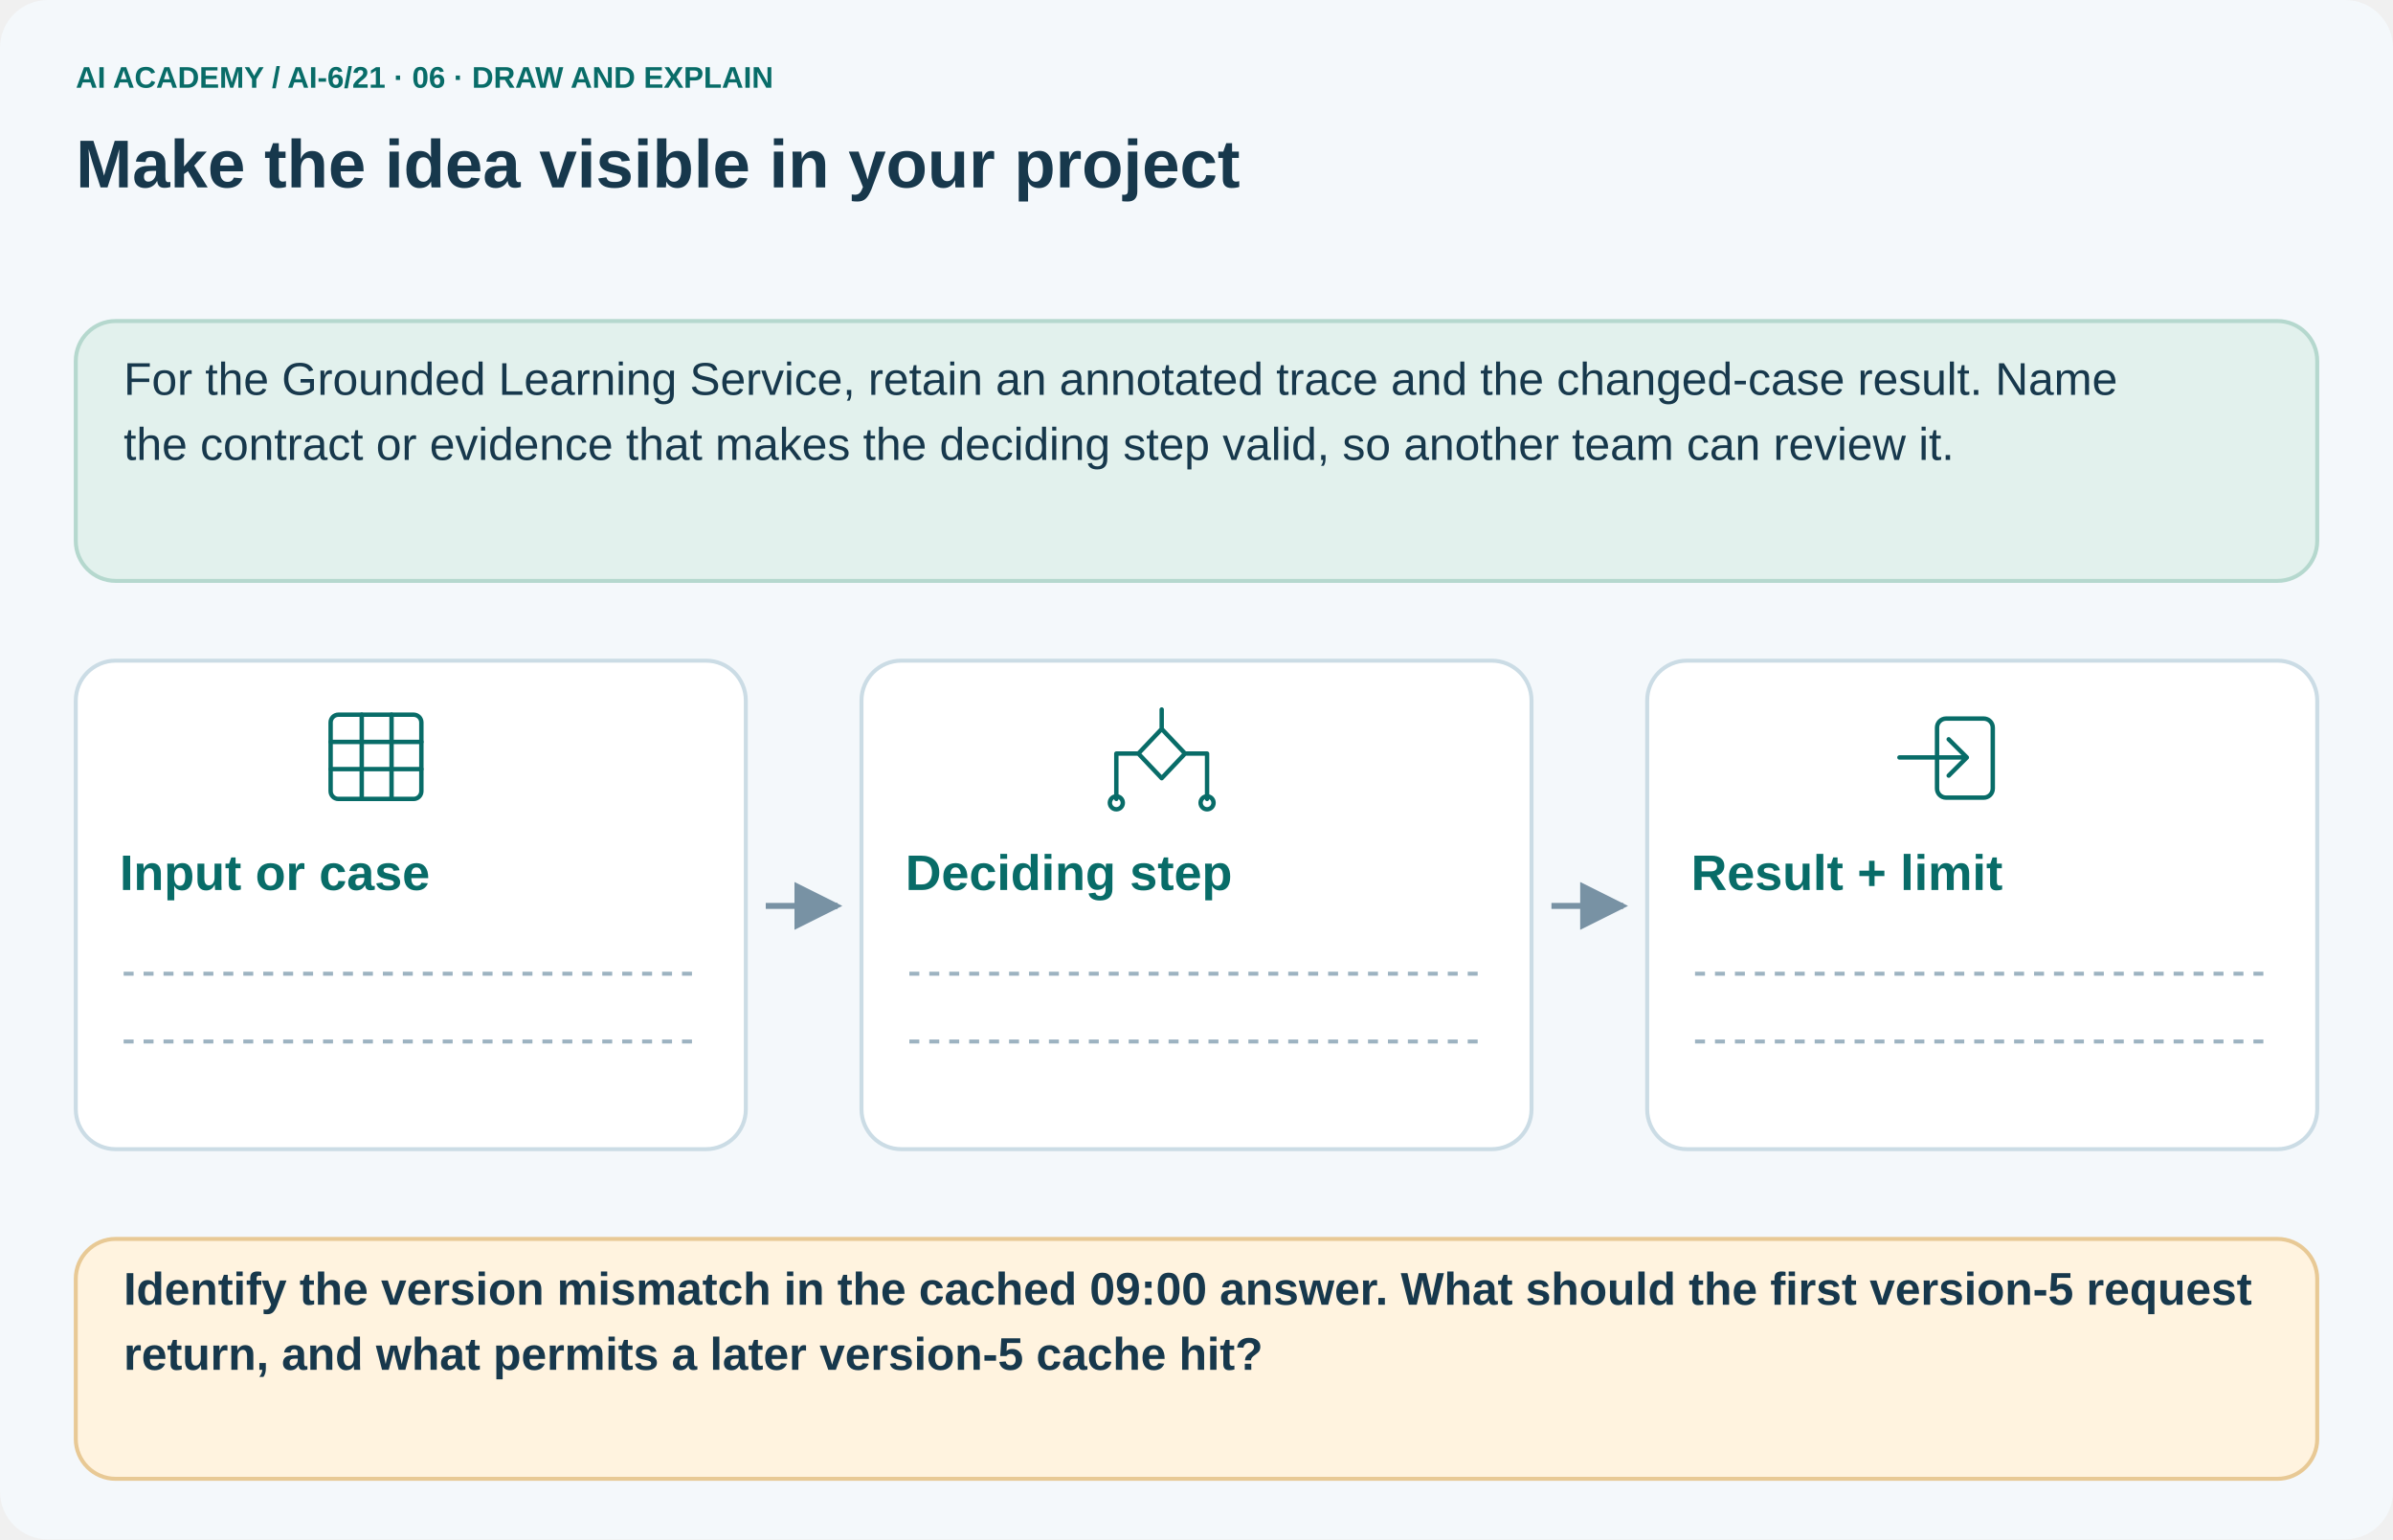
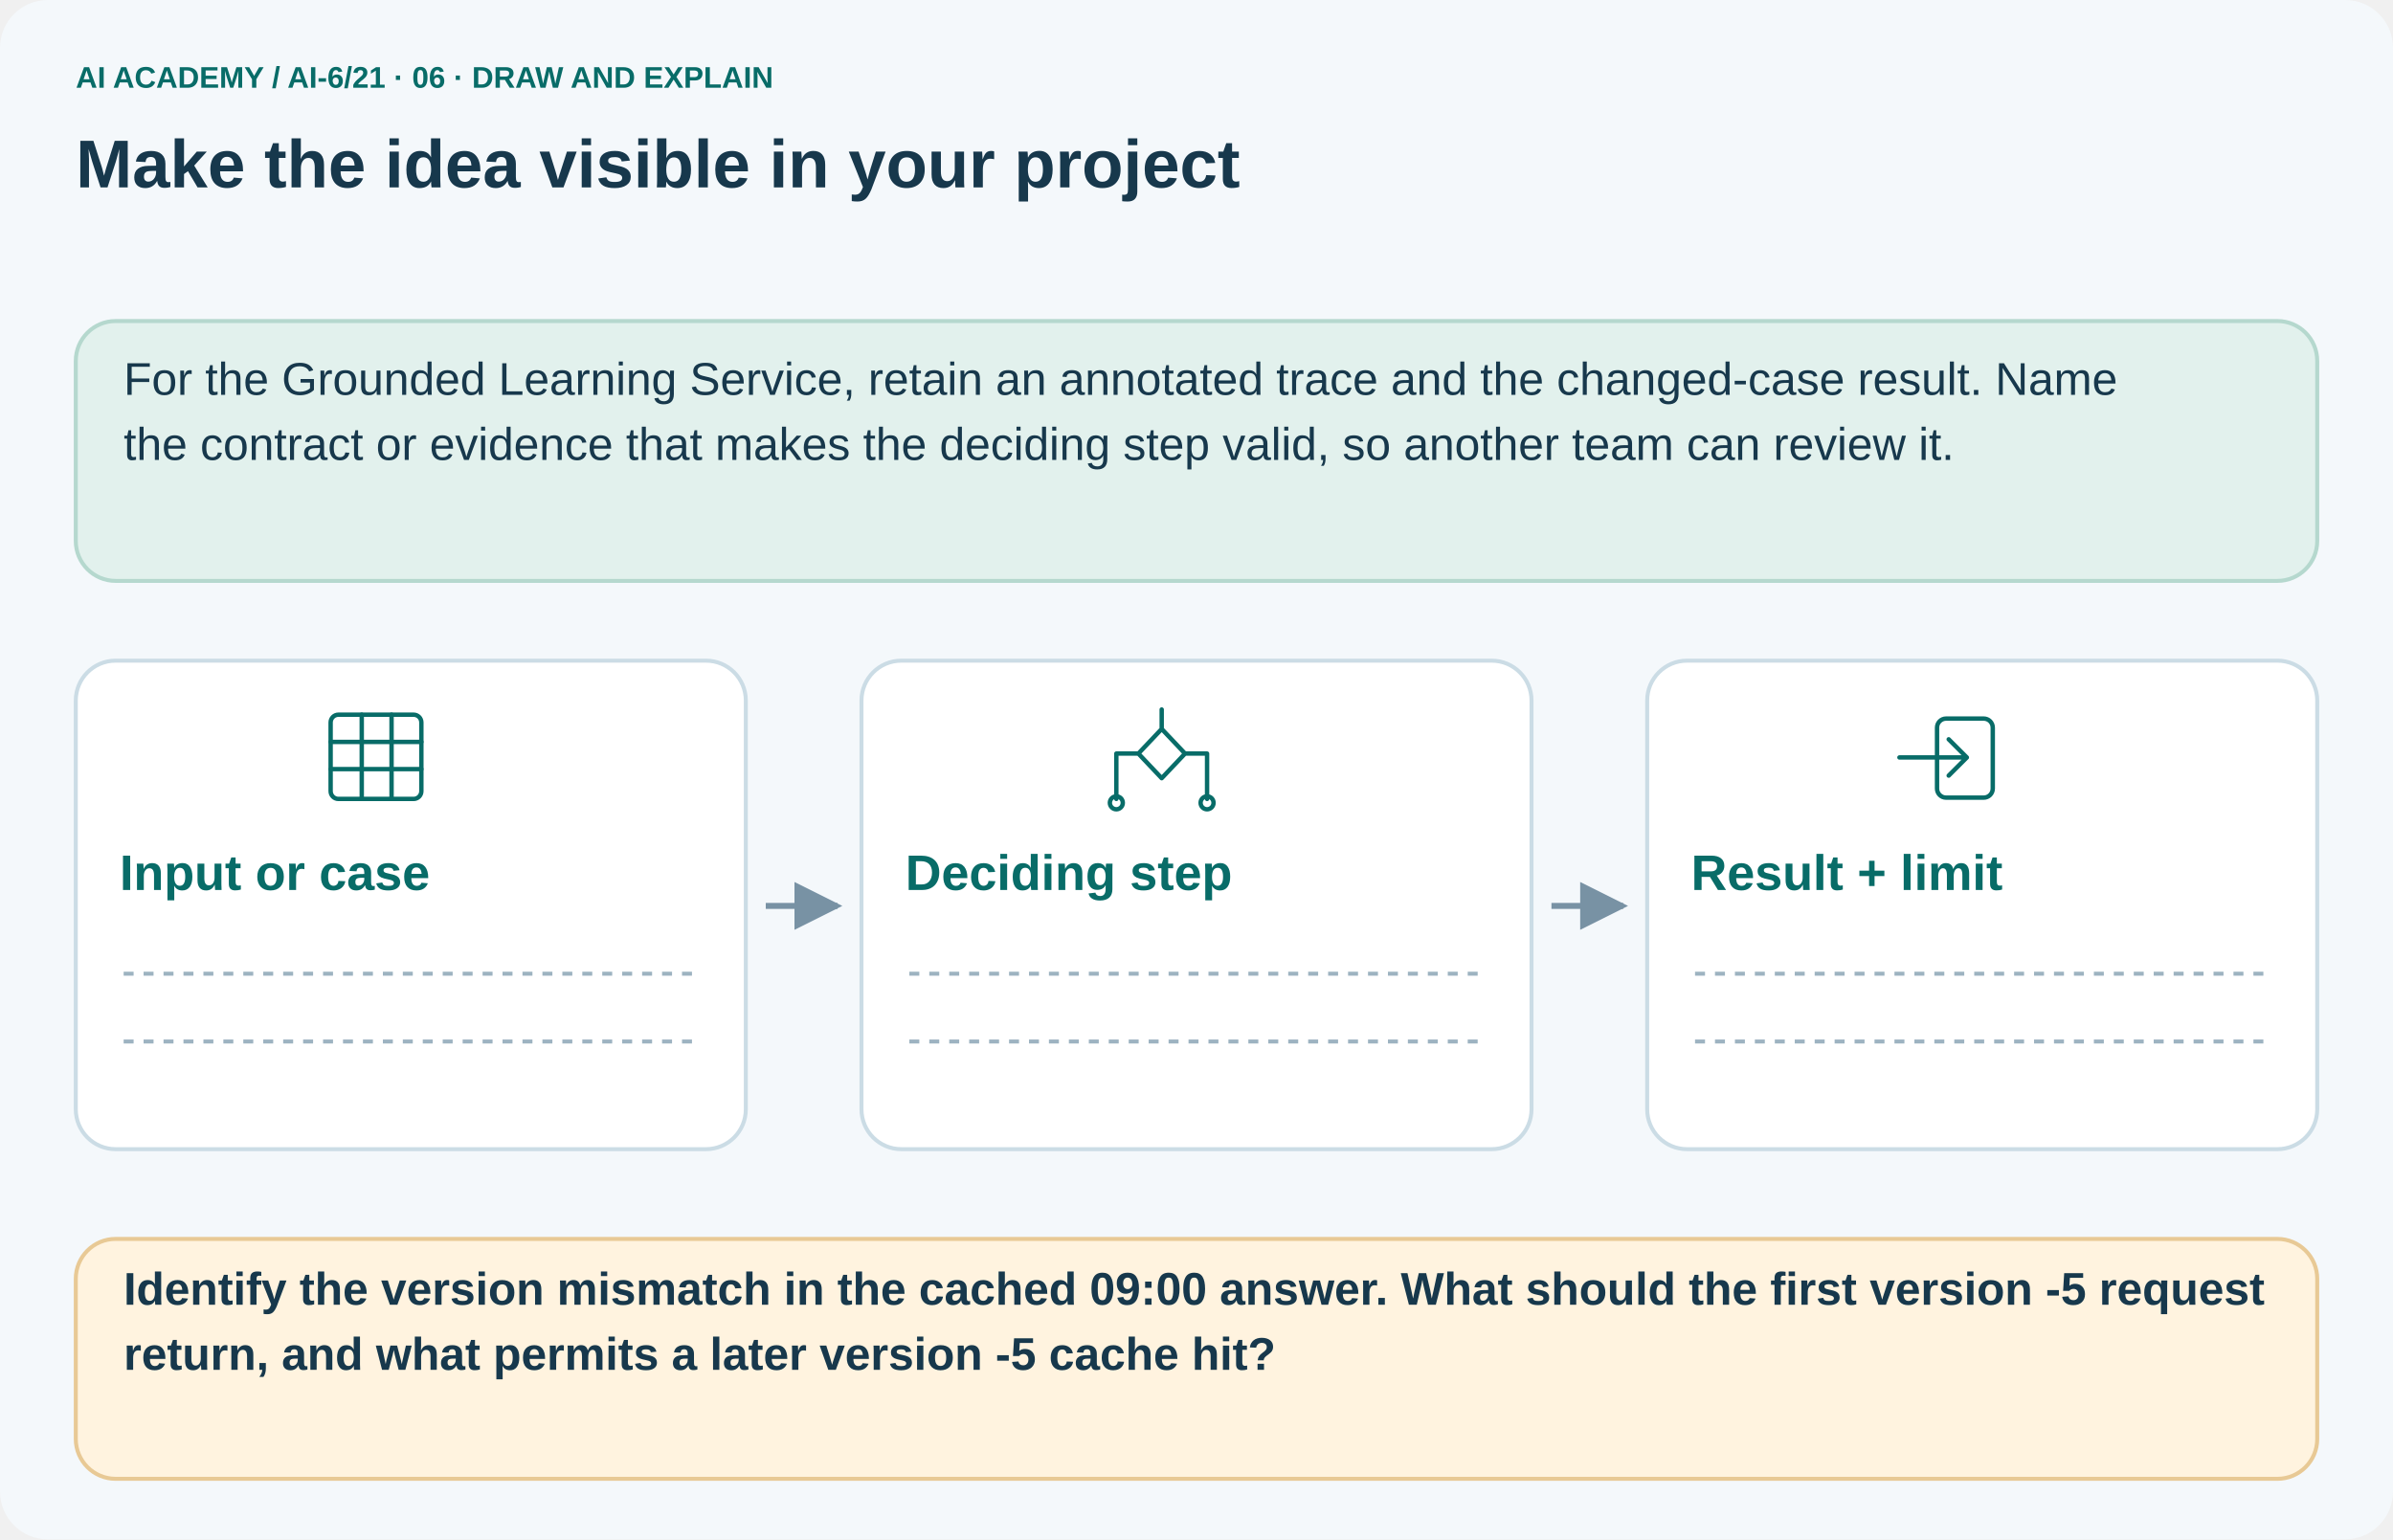
<svg xmlns="http://www.w3.org/2000/svg" width="1200" height="772" viewBox="0 0 1200 772" role="img" aria-labelledby="title desc">
  <defs>
    <marker id="arrow" viewBox="0 0 10 10" refX="9" refY="5" markerWidth="8" markerHeight="8" orient="auto">
      <path d="M0 0L10 5L0 10" fill="#7892a4" />
    </marker>
  </defs>
  <rect width="1200" height="772" rx="24" fill="#f4f8fb" />
  <g font-family="Arial, Helvetica, sans-serif">
    <text x="38" y="44" fill="#086c68" font-size="15" font-weight="750">
      <tspan x="38" dy="0">AI ACADEMY / AI-6/21 · 06 · DRAW AND EXPLAIN</tspan>
    </text>
    <text x="38" y="94" fill="#17384c" font-size="34" font-weight="750">
      <tspan x="38" dy="0">Make the idea visible in your project</tspan>
    </text>
    <rect x="38" y="161" width="1124" height="130.32" rx="20" fill="#e2f1ed" stroke="#b5d8ce" stroke-width="2" />
    <text x="62" y="198" fill="#17384c" font-size="23" font-weight="500">
      <tspan x="62" dy="0">For the Grounded Learning Service, retain an annotated trace and the changed-case result. Name</tspan>
      <tspan x="62" dy="32.66">the contract or evidence that makes the deciding step valid, so another team can review it.</tspan>
    </text>
    <rect x="38" y="331.32" width="336" height="245" rx="20" fill="#fff" stroke="#cbdce5" stroke-width="2" />
    <g transform="translate(158 349.32) scale(0.65)" fill="none" stroke="#086c68" stroke-width="3.4" stroke-linecap="round" stroke-linejoin="round">
      <rect x="12" y="14" width="70" height="65" rx="6" />
      <path d="M12 35 H82 M12 56 H82 M36 14 V79 M59 14 V79" />
    </g>
    <text x="60" y="446.32" fill="#086c68" font-size="25" font-weight="750">
      <tspan x="60" dy="0">Input or case</tspan>
    </text>
    <path d="M62 488.32h288 M62 522.32h288" stroke="#9db3c1" stroke-width="2" stroke-dasharray="5 5" />
    <path d="M384 454.32 L420 454.32" stroke="#7892a4" stroke-width="3" fill="none" marker-end="url(#arrow)" />
    <rect x="432" y="331.32" width="336" height="245" rx="20" fill="#fff" stroke="#cbdce5" stroke-width="2" />
    <g transform="translate(552 349.32) scale(0.65)" fill="none" stroke="#086c68" stroke-width="3.4" stroke-linecap="round" stroke-linejoin="round">
      <path d="M47 10 V25 M47 25 L29 44 L47 63 L65 44 Z M29 44 H12 V79 M65 44 H82 V79" />
      <circle cx="12" cy="82" r="5" />
      <circle cx="82" cy="82" r="5" />
    </g>
    <text x="454" y="446.32" fill="#086c68" font-size="25" font-weight="750">
      <tspan x="454" dy="0">Deciding step</tspan>
    </text>
    <path d="M456 488.32h288 M456 522.32h288" stroke="#9db3c1" stroke-width="2" stroke-dasharray="5 5" />
    <path d="M778 454.32 L814 454.32" stroke="#7892a4" stroke-width="3" fill="none" marker-end="url(#arrow)" />
    <rect x="826" y="331.32" width="336" height="245" rx="20" fill="#fff" stroke="#cbdce5" stroke-width="2" />
    <g transform="translate(946 349.32) scale(0.65)" fill="none" stroke="#086c68" stroke-width="3.4" stroke-linecap="round" stroke-linejoin="round">
      <rect x="39" y="17" width="43" height="61" rx="7" />
      <path d="M10 47 H62 M48 33 L62 47 L48 61" />
    </g>
    <text x="848" y="446.32" fill="#086c68" font-size="25" font-weight="750">
      <tspan x="848" dy="0">Result + limit</tspan>
    </text>
    <path d="M850 488.32h288 M850 522.32h288" stroke="#9db3c1" stroke-width="2" stroke-dasharray="5 5" />
    <rect x="38" y="621.32" width="1124" height="120.32" rx="20" fill="#fff3df" stroke="#e8c995" stroke-width="2" />
    <text x="62" y="654.32" fill="#17384c" font-size="23" font-weight="650">
-       <tspan x="62" dy="0">Identify the version mismatch in the cached 09:00 answer. What should the first version-5 request</tspan>
-       <tspan x="62" dy="32.66">return, and what permits a later version-5 cache hit?</tspan>
+       <tspan x="62" dy="0">Identify the version mismatch in the cached 09:00 answer. What should the first version -5 request</tspan>
+       <tspan x="62" dy="32.66">return, and what permits a later version -5 cache hit?</tspan>
    </text>
  </g>
</svg>
